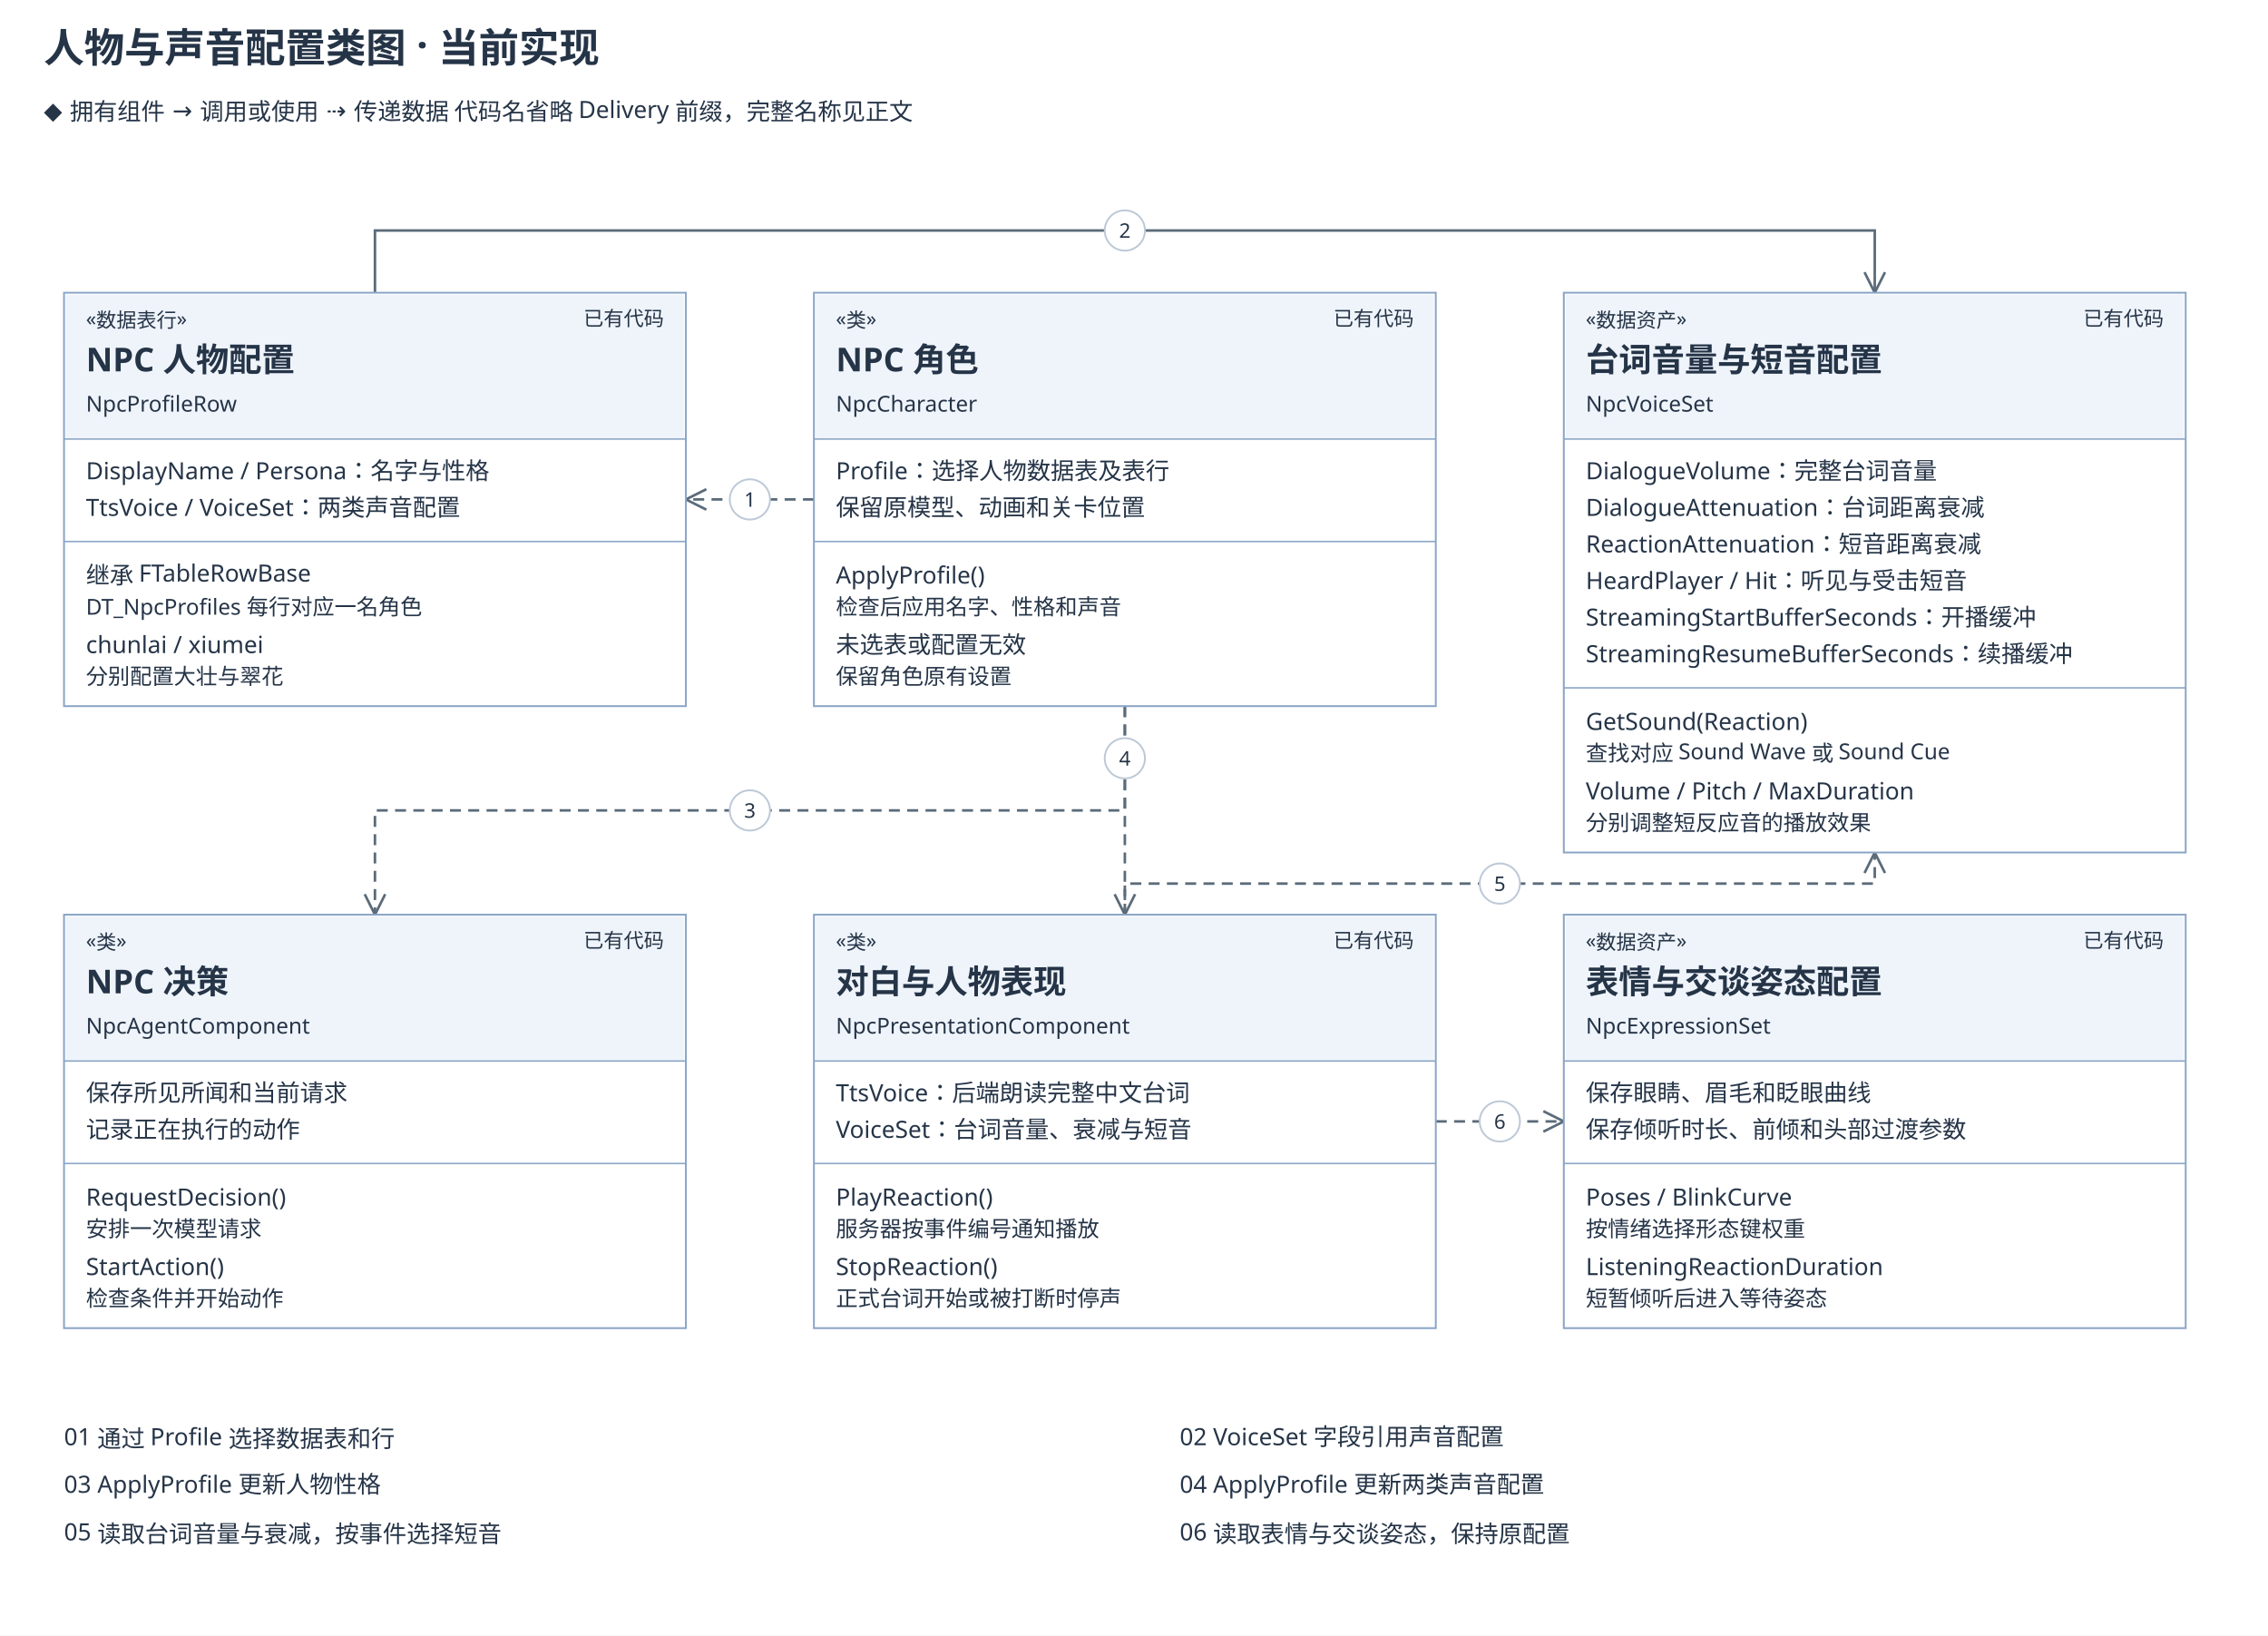
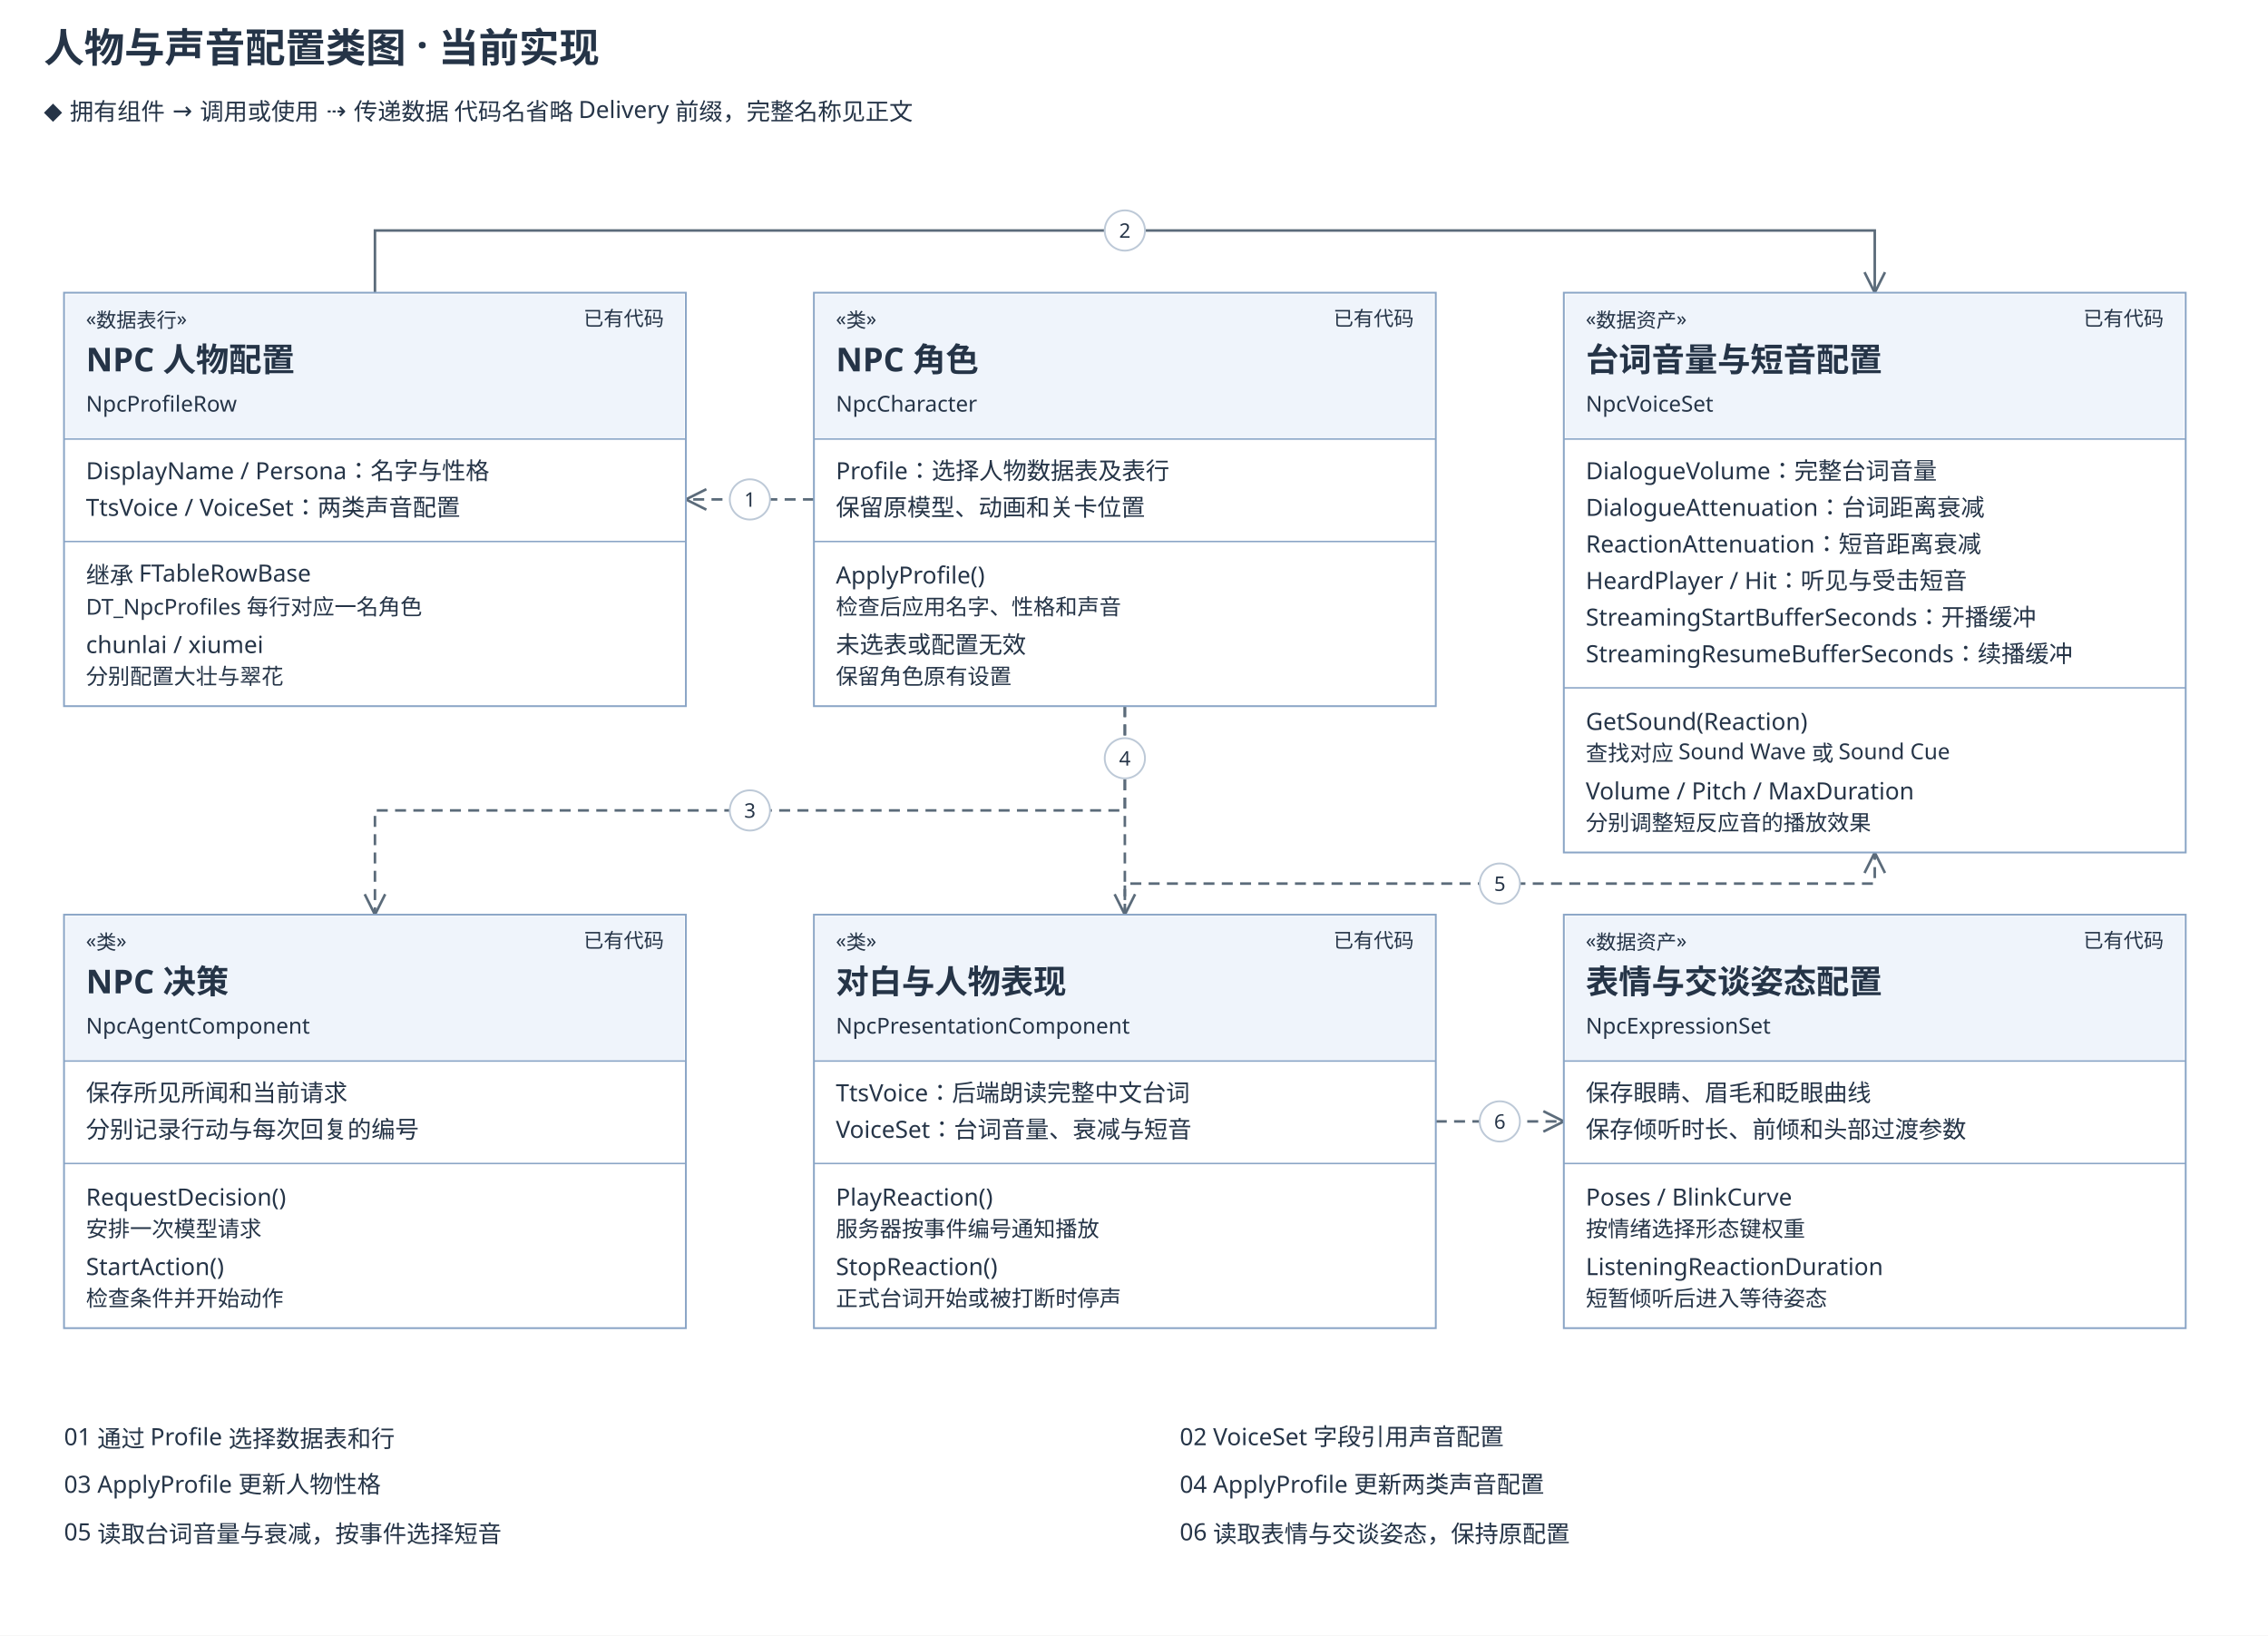
<svg xmlns="http://www.w3.org/2000/svg" width="1240" height="894" viewBox="0 0 1240 894" role="img" aria-label="人物与声音配置类图 · 当前实现">
  <defs>
    <marker id="arrow" markerWidth="10" markerHeight="10" refX="9" refY="5" orient="auto">
      <path d="M1 1 L9 5 L1 9" fill="none" stroke="#5b6b7a" />
    </marker>
    <marker id="diamond" markerWidth="14" markerHeight="12" refX="1" refY="6" orient="auto">
      <path d="M1 6 L7 1 L13 6 L7 11 Z" fill="#5b6b7a" />
    </marker>
  </defs>
  <style>text{font-family:'Segoe UI','Microsoft YaHei',sans-serif;fill:#253447} .edge{fill:none;stroke:#5b6b7a;stroke-width:1.4} .lifeline{stroke:#98a5b2;stroke-dasharray:5 5} </style>
  <rect width="100%" height="100%" fill="#fff" />
  <text x="24" y="34" font-size="22" text-anchor="start" font-weight="600">人物与声音配置类图 · 当前实现</text>
  <text x="24" y="65" font-size="13" text-anchor="start" font-weight="400">◆ 拥有组件   → 调用或使用   ⇢ 传递数据   代码名省略 Delivery 前缀，完整名称见正文</text>
  <polyline class="edge" points="445,273.0 375,273.0" marker-end="url(#arrow)" stroke-dasharray="6 4" />
  <circle cx="410.0" cy="273.0" r="11" fill="white" stroke="#bdc9d7" />
  <text x="410.0" y="277.0" font-size="11" text-anchor="middle" font-weight="400">1</text>
  <polyline class="edge" points="205.0,160 205.0,126 1025.0,126 1025.0,160" marker-end="url(#arrow)" />
  <circle cx="615.0" cy="126.0" r="11" fill="white" stroke="#bdc9d7" />
  <text x="615.0" y="130.0" font-size="11" text-anchor="middle" font-weight="400">2</text>
  <polyline class="edge" points="615.0,386 615.0,443.0 205.0,443.0 205.0,500" marker-end="url(#arrow)" stroke-dasharray="6 4" />
  <circle cx="410.0" cy="443.0" r="11" fill="white" stroke="#bdc9d7" />
  <text x="410.0" y="447.0" font-size="11" text-anchor="middle" font-weight="400">3</text>
  <polyline class="edge" points="615.0,386 615.0,443.0 615.0,500" marker-end="url(#arrow)" stroke-dasharray="6 4" />
  <circle cx="615.0" cy="414.5" r="11" fill="white" stroke="#bdc9d7" />
  <text x="615.0" y="418.5" font-size="11" text-anchor="middle" font-weight="400">4</text>
  <polyline class="edge" points="615.0,500 615.0,483.0 1025.0,483.0 1025.0,466" marker-end="url(#arrow)" stroke-dasharray="6 4" />
  <circle cx="820.0" cy="483.0" r="11" fill="white" stroke="#bdc9d7" />
  <text x="820.0" y="487.0" font-size="11" text-anchor="middle" font-weight="400">5</text>
  <polyline class="edge" points="785,613.0 855,613.0" marker-end="url(#arrow)" stroke-dasharray="6 4" />
  <circle cx="820.0" cy="613.0" r="11" fill="white" stroke="#bdc9d7" />
  <text x="820.0" y="617.0" font-size="11" text-anchor="middle" font-weight="400">6</text>
  <g data-node="FDeliveryNpcProfileRow">
    <rect x="35" y="160" width="340" height="226" fill="white" stroke="#8aa5c6" />
    <path d="M36 161 H374 V240 H36 Z" fill="#eff4fb" />
    <text x="47" y="178" font-size="11" text-anchor="start" font-weight="400">«数据表行»</text>
    <text x="363" y="178" font-size="11" text-anchor="end" font-weight="400">已有代码</text>
    <text x="47" y="203" font-size="18" text-anchor="start" font-weight="600">NPC 人物配置</text>
    <text x="47" y="225" font-size="12" text-anchor="start" font-weight="400">NpcProfileRow</text>
    <path d="M35 240 H375 M35 296 H375" stroke="#8aa5c6" stroke-width=".8" />
    <text x="47" y="262" font-size="13" text-anchor="start" font-weight="400">DisplayName / Persona：名字与性格</text>
    <text x="47" y="282" font-size="13" text-anchor="start" font-weight="400">TtsVoice / VoiceSet：两类声音配置</text>
    <text x="47" y="319" font-size="13" text-anchor="start" font-weight="400">继承 FTableRowBase</text>
    <text x="47" y="336" font-size="12" text-anchor="start" font-weight="400">DT_NpcProfiles 每行对应一名角色</text>
    <text x="47" y="357" font-size="13" text-anchor="start" font-weight="400">chunlai / xiumei</text>
    <text x="47" y="374" font-size="12" text-anchor="start" font-weight="400">分别配置大壮与翠花</text>
  </g>
  <g data-node="ADeliveryNpcCharacter">
    <rect x="445" y="160" width="340" height="226" fill="white" stroke="#8aa5c6" />
    <path d="M446 161 H784 V240 H446 Z" fill="#eff4fb" />
    <text x="457" y="178" font-size="11" text-anchor="start" font-weight="400">«类»</text>
    <text x="773" y="178" font-size="11" text-anchor="end" font-weight="400">已有代码</text>
    <text x="457" y="203" font-size="18" text-anchor="start" font-weight="600">NPC 角色</text>
    <text x="457" y="225" font-size="12" text-anchor="start" font-weight="400">NpcCharacter</text>
    <path d="M445 240 H785 M445 296 H785" stroke="#8aa5c6" stroke-width=".8" />
    <text x="457" y="262" font-size="13" text-anchor="start" font-weight="400">Profile：选择人物数据表及表行</text>
    <text x="457" y="282" font-size="13" text-anchor="start" font-weight="400">保留原模型、动画和关卡位置</text>
    <text x="457" y="319" font-size="13" text-anchor="start" font-weight="400">ApplyProfile()</text>
    <text x="457" y="336" font-size="12" text-anchor="start" font-weight="400">检查后应用名字、性格和声音</text>
    <text x="457" y="357" font-size="13" text-anchor="start" font-weight="400">未选表或配置无效</text>
    <text x="457" y="374" font-size="12" text-anchor="start" font-weight="400">保留角色原有设置</text>
  </g>
  <g data-node="UDeliveryNpcVoiceSet">
    <rect x="855" y="160" width="340" height="306" fill="white" stroke="#8aa5c6" />
    <path d="M856 161 H1194 V240 H856 Z" fill="#eff4fb" />
    <text x="867" y="178" font-size="11" text-anchor="start" font-weight="400">«数据资产»</text>
    <text x="1183" y="178" font-size="11" text-anchor="end" font-weight="400">已有代码</text>
    <text x="867" y="203" font-size="18" text-anchor="start" font-weight="600">台词音量与短音配置</text>
    <text x="867" y="225" font-size="12" text-anchor="start" font-weight="400">NpcVoiceSet</text>
    <path d="M855 240 H1195 M855 376 H1195" stroke="#8aa5c6" stroke-width=".8" />
    <text x="867" y="262" font-size="13" text-anchor="start" font-weight="400">DialogueVolume：完整台词音量</text>
    <text x="867" y="282" font-size="13" text-anchor="start" font-weight="400">DialogueAttenuation：台词距离衰减</text>
    <text x="867" y="302" font-size="13" text-anchor="start" font-weight="400">ReactionAttenuation：短音距离衰减</text>
    <text x="867" y="322" font-size="13" text-anchor="start" font-weight="400">HeardPlayer / Hit：听见与受击短音</text>
    <text x="867" y="342" font-size="13" text-anchor="start" font-weight="400">StreamingStartBufferSeconds：开播缓冲</text>
    <text x="867" y="362" font-size="13" text-anchor="start" font-weight="400">StreamingResumeBufferSeconds：续播缓冲</text>
    <text x="867" y="399" font-size="13" text-anchor="start" font-weight="400">GetSound(Reaction)</text>
    <text x="867" y="416" font-size="12" text-anchor="start" font-weight="400">查找对应 Sound Wave 或 Sound Cue</text>
    <text x="867" y="437" font-size="13" text-anchor="start" font-weight="400">Volume / Pitch / MaxDuration</text>
    <text x="867" y="454" font-size="12" text-anchor="start" font-weight="400">分别调整短反应音的播放效果</text>
  </g>
  <g data-node="UDeliveryNpcAgentComponent">
    <rect x="35" y="500" width="340" height="226" fill="white" stroke="#8aa5c6" />
    <path d="M36 501 H374 V580 H36 Z" fill="#eff4fb" />
    <text x="47" y="518" font-size="11" text-anchor="start" font-weight="400">«类»</text>
    <text x="363" y="518" font-size="11" text-anchor="end" font-weight="400">已有代码</text>
    <text x="47" y="543" font-size="18" text-anchor="start" font-weight="600">NPC 决策</text>
    <text x="47" y="565" font-size="12" text-anchor="start" font-weight="400">NpcAgentComponent</text>
    <path d="M35 580 H375 M35 636 H375" stroke="#8aa5c6" stroke-width=".8" />
    <text x="47" y="602" font-size="13" text-anchor="start" font-weight="400">保存所见所闻和当前请求</text>
-     <text x="47" y="622" font-size="13" text-anchor="start" font-weight="400">记录正在执行的动作</text>
+     <text x="47" y="622" font-size="13" text-anchor="start" font-weight="400">分别记录行动与每次回复的编号</text>
    <text x="47" y="659" font-size="13" text-anchor="start" font-weight="400">RequestDecision()</text>
    <text x="47" y="676" font-size="12" text-anchor="start" font-weight="400">安排一次模型请求</text>
    <text x="47" y="697" font-size="13" text-anchor="start" font-weight="400">StartAction()</text>
    <text x="47" y="714" font-size="12" text-anchor="start" font-weight="400">检查条件并开始动作</text>
  </g>
  <g data-node="UDeliveryNpcPresentationComponent">
    <rect x="445" y="500" width="340" height="226" fill="white" stroke="#8aa5c6" />
    <path d="M446 501 H784 V580 H446 Z" fill="#eff4fb" />
    <text x="457" y="518" font-size="11" text-anchor="start" font-weight="400">«类»</text>
    <text x="773" y="518" font-size="11" text-anchor="end" font-weight="400">已有代码</text>
    <text x="457" y="543" font-size="18" text-anchor="start" font-weight="600">对白与人物表现</text>
    <text x="457" y="565" font-size="12" text-anchor="start" font-weight="400">NpcPresentationComponent</text>
    <path d="M445 580 H785 M445 636 H785" stroke="#8aa5c6" stroke-width=".8" />
    <text x="457" y="602" font-size="13" text-anchor="start" font-weight="400">TtsVoice：后端朗读完整中文台词</text>
    <text x="457" y="622" font-size="13" text-anchor="start" font-weight="400">VoiceSet：台词音量、衰减与短音</text>
    <text x="457" y="659" font-size="13" text-anchor="start" font-weight="400">PlayReaction()</text>
    <text x="457" y="676" font-size="12" text-anchor="start" font-weight="400">服务器按事件编号通知播放</text>
    <text x="457" y="697" font-size="13" text-anchor="start" font-weight="400">StopReaction()</text>
    <text x="457" y="714" font-size="12" text-anchor="start" font-weight="400">正式台词开始或被打断时停声</text>
  </g>
  <g data-node="UDeliveryNpcExpressionSet">
    <rect x="855" y="500" width="340" height="226" fill="white" stroke="#8aa5c6" />
    <path d="M856 501 H1194 V580 H856 Z" fill="#eff4fb" />
    <text x="867" y="518" font-size="11" text-anchor="start" font-weight="400">«数据资产»</text>
    <text x="1183" y="518" font-size="11" text-anchor="end" font-weight="400">已有代码</text>
    <text x="867" y="543" font-size="18" text-anchor="start" font-weight="600">表情与交谈姿态配置</text>
    <text x="867" y="565" font-size="12" text-anchor="start" font-weight="400">NpcExpressionSet</text>
    <path d="M855 580 H1195 M855 636 H1195" stroke="#8aa5c6" stroke-width=".8" />
    <text x="867" y="602" font-size="13" text-anchor="start" font-weight="400">保存眼睛、眉毛和眨眼曲线</text>
    <text x="867" y="622" font-size="13" text-anchor="start" font-weight="400">保存倾听时长、前倾和头部过渡参数</text>
    <text x="867" y="659" font-size="13" text-anchor="start" font-weight="400">Poses / BlinkCurve</text>
    <text x="867" y="676" font-size="12" text-anchor="start" font-weight="400">按情绪选择形态键权重</text>
    <text x="867" y="697" font-size="13" text-anchor="start" font-weight="400">ListeningReactionDuration</text>
    <text x="867" y="714" font-size="12" text-anchor="start" font-weight="400">短暂倾听后进入等待姿态</text>
  </g>
  <text x="35" y="790" font-size="13" text-anchor="start" font-weight="400">01  通过 Profile 选择数据表和行</text>
  <text x="645" y="790" font-size="13" text-anchor="start" font-weight="400">02  VoiceSet 字段引用声音配置</text>
  <text x="35" y="816" font-size="13" text-anchor="start" font-weight="400">03  ApplyProfile 更新人物性格</text>
  <text x="645" y="816" font-size="13" text-anchor="start" font-weight="400">04  ApplyProfile 更新两类声音配置</text>
  <text x="35" y="842" font-size="13" text-anchor="start" font-weight="400">05  读取台词音量与衰减，按事件选择短音</text>
  <text x="645" y="842" font-size="13" text-anchor="start" font-weight="400">06  读取表情与交谈姿态，保持原配置</text>
</svg>
